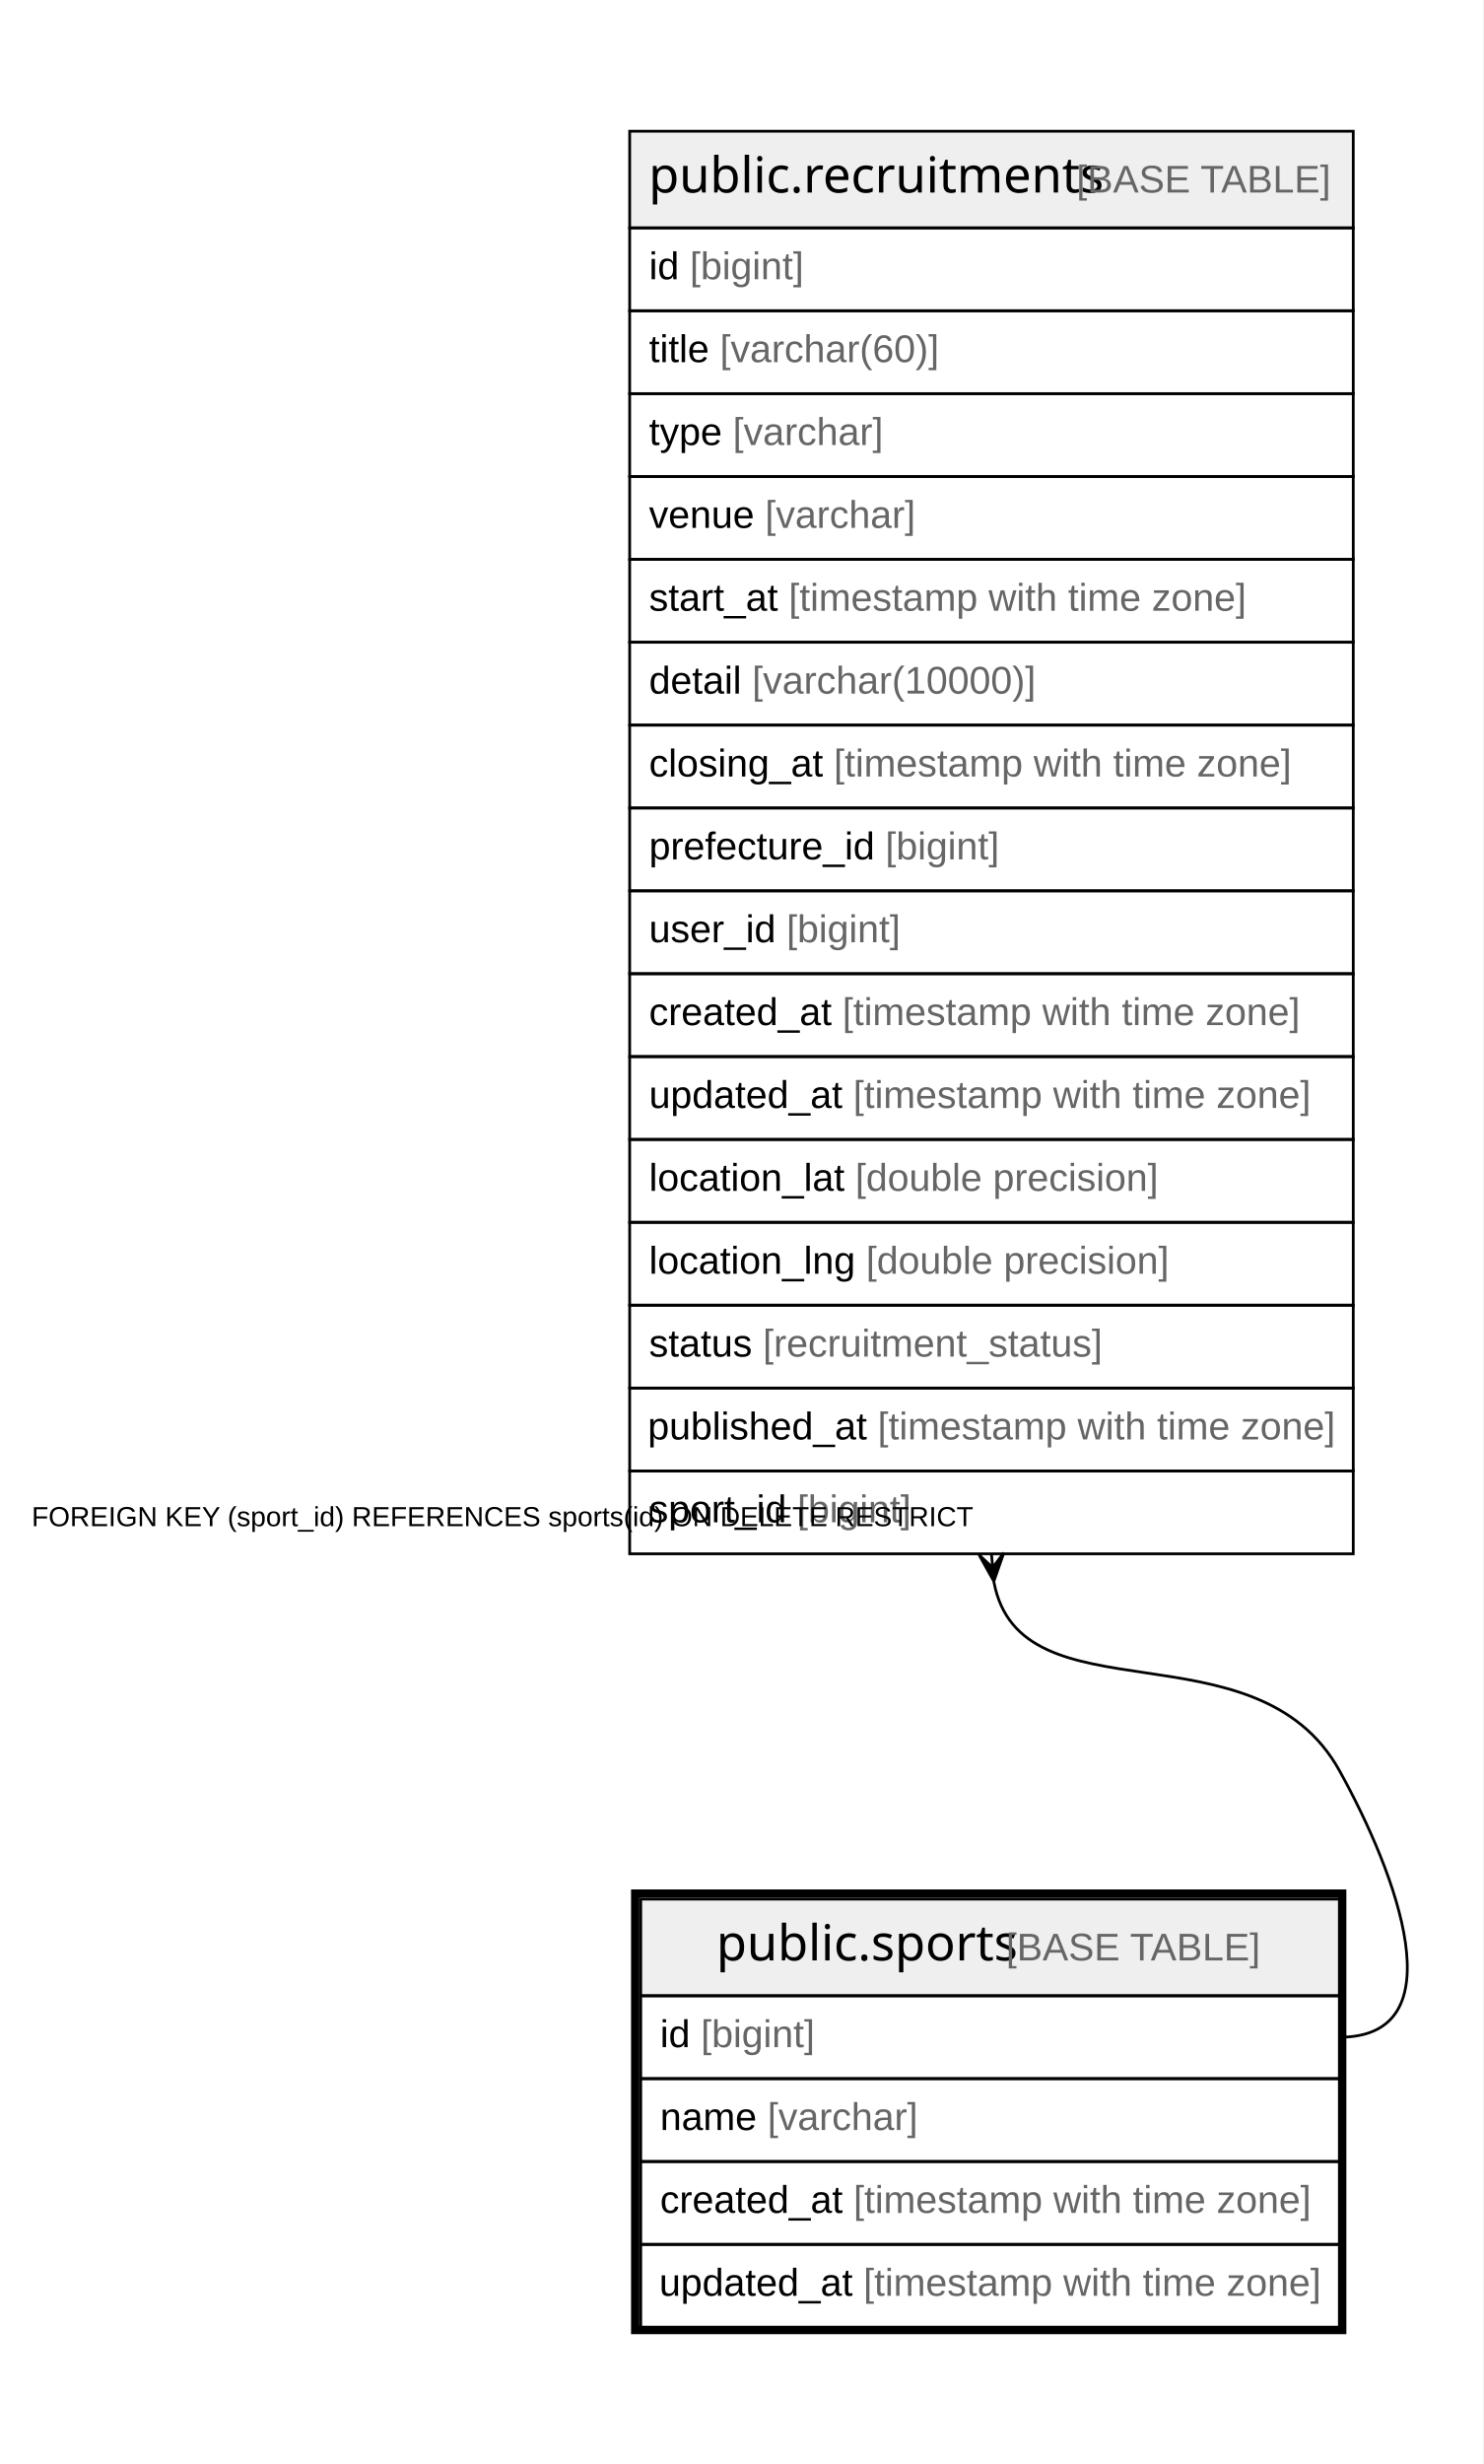
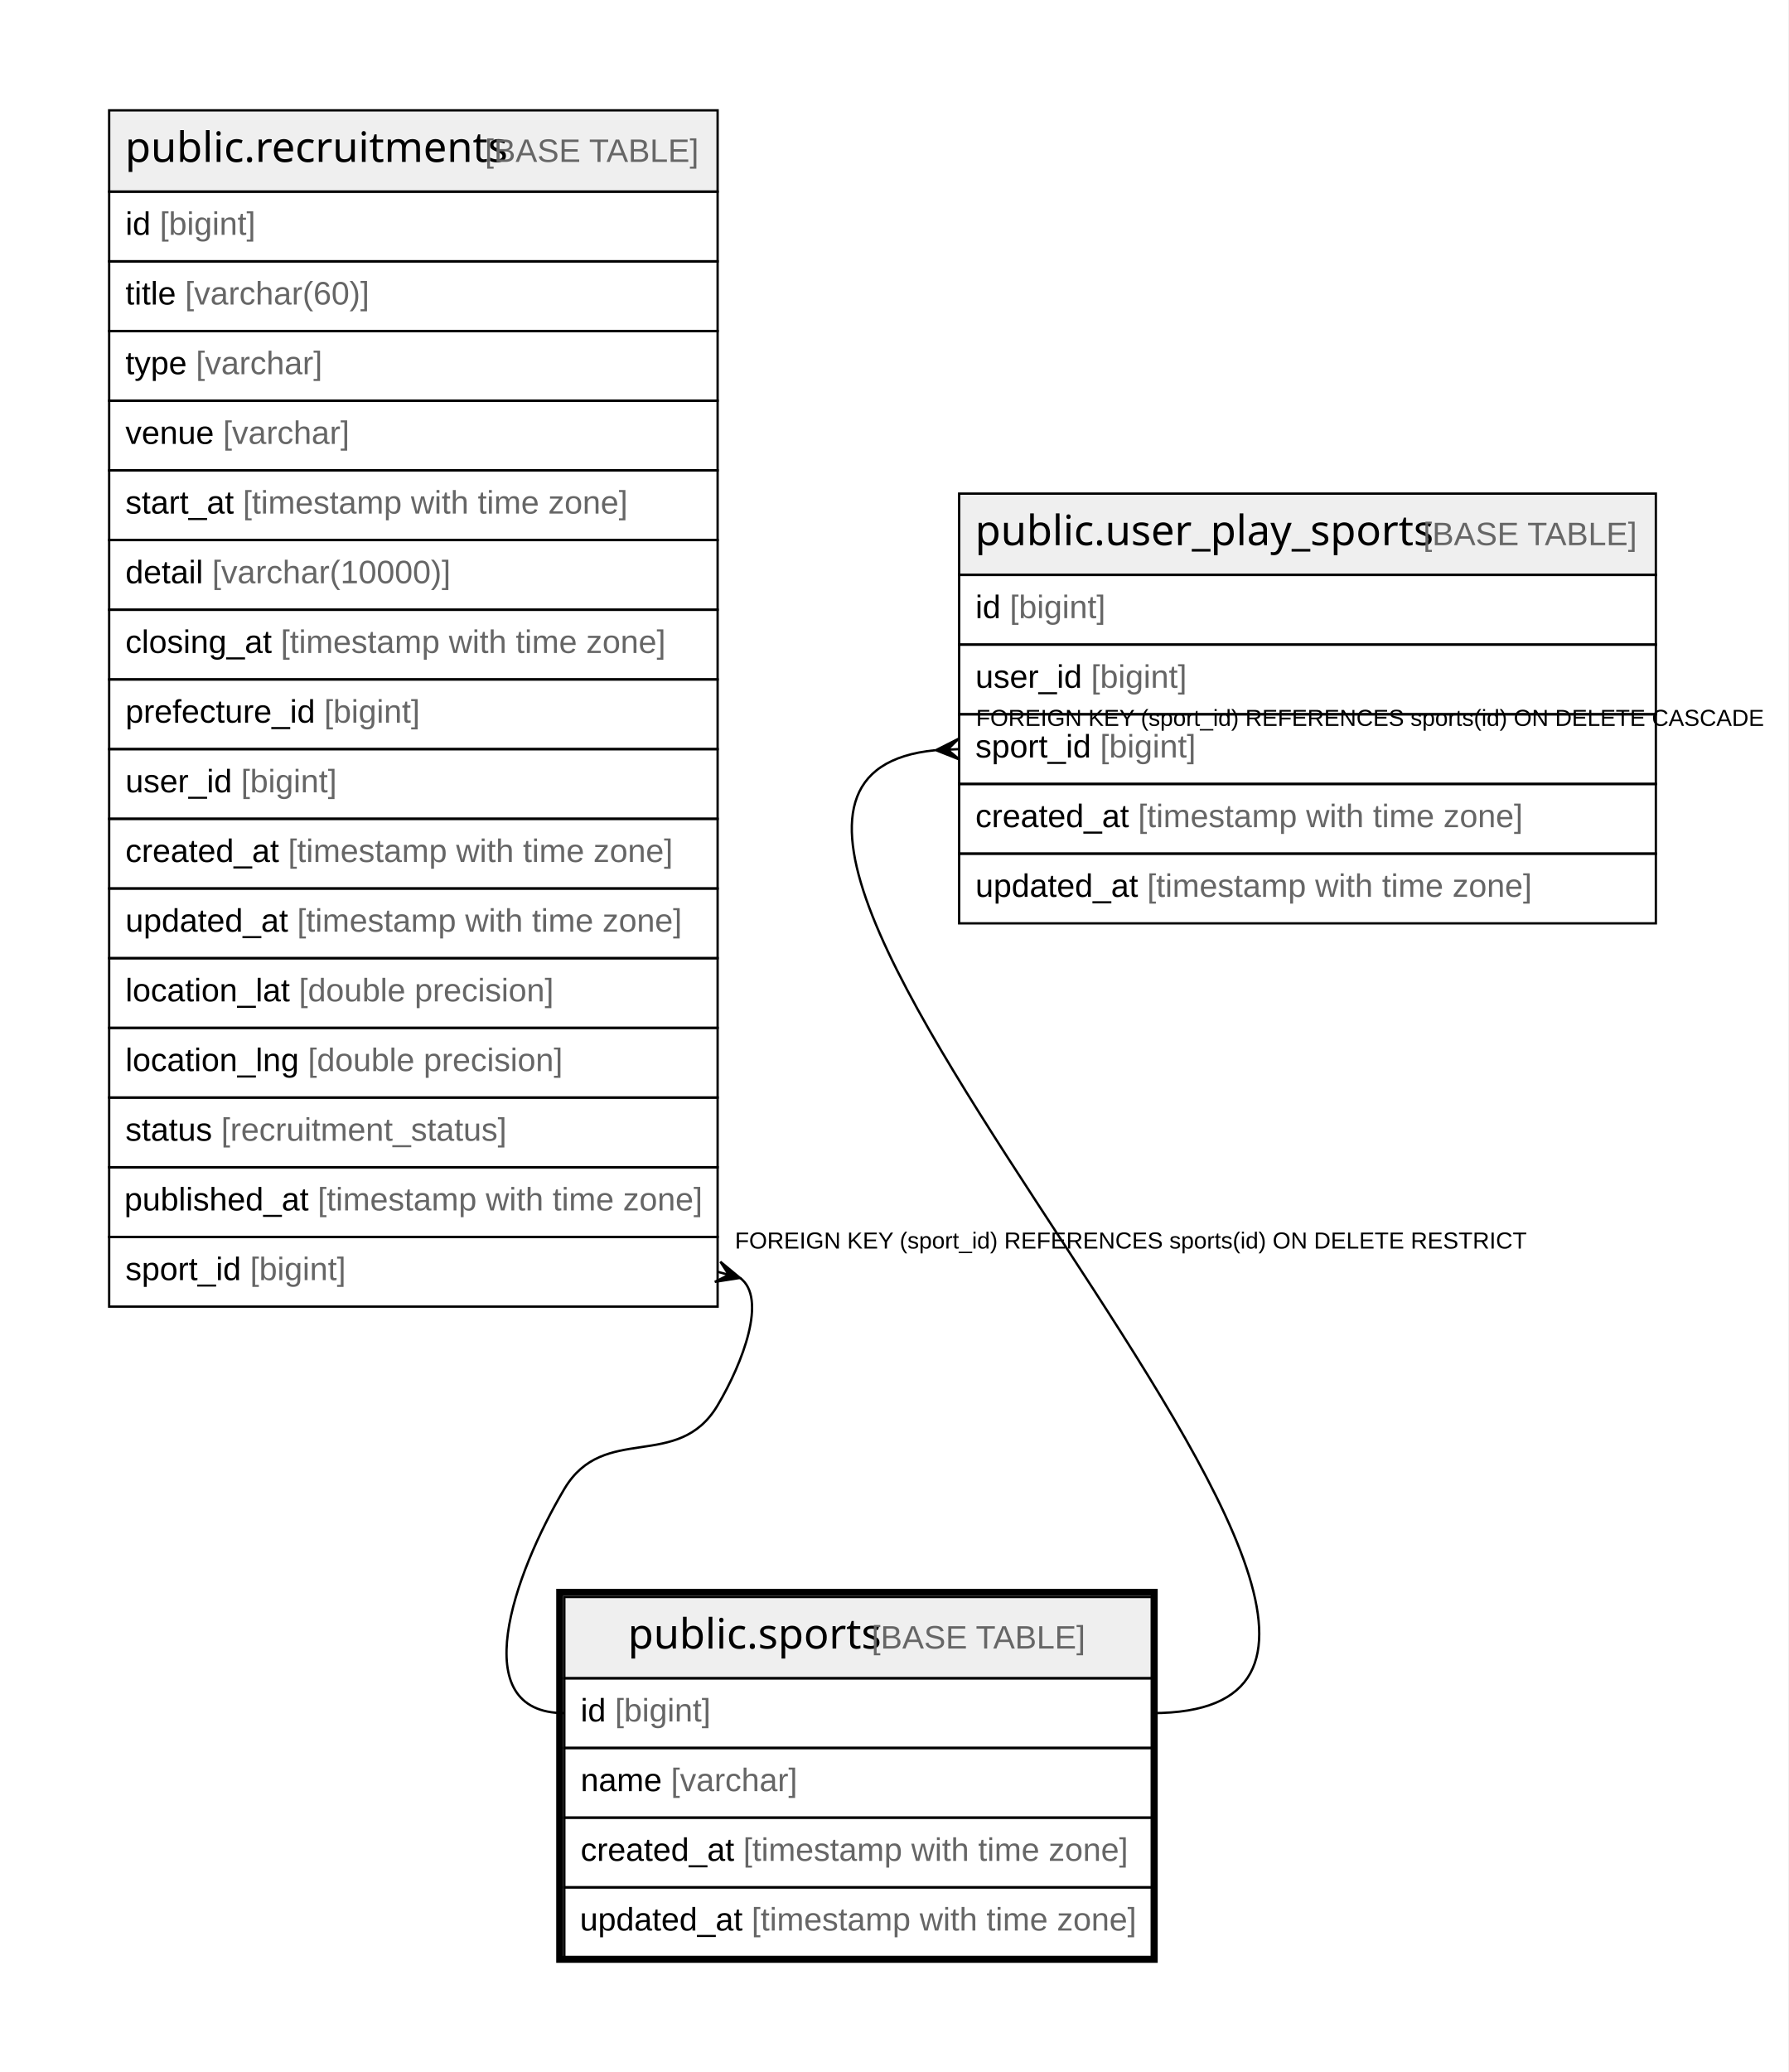
- <svg xmlns="http://www.w3.org/2000/svg" width="537pt" height="892pt" viewBox="0.00 0.00 537.00 892.00">
+ <svg xmlns="http://www.w3.org/2000/svg" width="770pt" height="892pt" viewBox="0.00 0.00 770.00 892.00">
  <g id="graph0" class="graph" transform="scale(1 1) rotate(0) translate(4 888)">
-     <polygon fill="#ffffff" stroke="transparent" points="-4,4 -4,-888 533,-888 533,4 -4,4" />
+     <polygon fill="#ffffff" stroke="transparent" points="-4,4 -4,-888 766,-888 766,4 -4,4" />
    <g id="node1" class="node">
-       <polygon fill="#efefef" stroke="transparent" points="228,-165.5 228,-200.5 481,-200.5 481,-165.5 228,-165.5" />
-       <polygon fill="none" stroke="#000000" points="228,-165.5 228,-200.5 481,-200.5 481,-165.5 228,-165.5" />
-       <text text-anchor="start" x="255.365" y="-178.3" font-family="Arial Bold" font-size="18.00" fill="#000000">public.sports</text>
-       <text text-anchor="start" x="356.381" y="-178.3" font-family="Arial" font-size="14.00" fill="#000000"> </text>
-       <text text-anchor="start" x="360.272" y="-178.3" font-family="Arial" font-size="14.00" fill="#666666">[BASE TABLE]</text>
-       <polygon fill="none" stroke="#000000" points="228,-135.5 228,-165.5 481,-165.5 481,-135.5 228,-135.5" />
-       <text text-anchor="start" x="235" y="-146.9" font-family="Arial" font-size="14.00" fill="#000000">id </text>
-       <text text-anchor="start" x="249.78" y="-146.9" font-family="Arial" font-size="14.00" fill="#666666">[bigint]</text>
-       <polygon fill="none" stroke="#000000" points="228,-105.5 228,-135.5 481,-135.5 481,-105.5 228,-105.5" />
-       <text text-anchor="start" x="235" y="-116.9" font-family="Arial" font-size="14.00" fill="#000000">name </text>
-       <text text-anchor="start" x="273.899" y="-116.9" font-family="Arial" font-size="14.00" fill="#666666">[varchar]</text>
-       <polygon fill="none" stroke="#000000" points="228,-75.5 228,-105.5 481,-105.5 481,-75.5 228,-75.5" />
-       <text text-anchor="start" x="235" y="-86.9" font-family="Arial" font-size="14.00" fill="#000000">created_at </text>
-       <text text-anchor="start" x="305.028" y="-86.9" font-family="Arial" font-size="14.00" fill="#666666">[timestamp with time zone]</text>
-       <polygon fill="none" stroke="#000000" points="228,-45.5 228,-75.5 481,-75.5 481,-45.5 228,-45.5" />
-       <text text-anchor="start" x="234.691" y="-56.9" font-family="Arial" font-size="14.00" fill="#000000">updated_at </text>
-       <text text-anchor="start" x="308.624" y="-56.9" font-family="Arial" font-size="14.00" fill="#666666">[timestamp with time zone]</text>
-       <polygon fill="none" stroke="#000000" stroke-width="3" points="226,-44.5 226,-202.5 482,-202.5 482,-44.5 226,-44.5" />
+       <polygon fill="#efefef" stroke="transparent" points="239,-165.5 239,-200.5 492,-200.5 492,-165.5 239,-165.5" />
+       <polygon fill="none" stroke="#000000" points="239,-165.5 239,-200.5 492,-200.5 492,-165.5 239,-165.5" />
+       <text text-anchor="start" x="266.365" y="-178.3" font-family="Arial Bold" font-size="18.00" fill="#000000">public.sports</text>
+       <text text-anchor="start" x="367.381" y="-178.3" font-family="Arial" font-size="14.00" fill="#000000"> </text>
+       <text text-anchor="start" x="371.272" y="-178.3" font-family="Arial" font-size="14.00" fill="#666666">[BASE TABLE]</text>
+       <polygon fill="none" stroke="#000000" points="239,-135.5 239,-165.5 492,-165.5 492,-135.5 239,-135.5" />
+       <text text-anchor="start" x="246" y="-146.9" font-family="Arial" font-size="14.00" fill="#000000">id </text>
+       <text text-anchor="start" x="260.78" y="-146.9" font-family="Arial" font-size="14.00" fill="#666666">[bigint]</text>
+       <polygon fill="none" stroke="#000000" points="239,-105.5 239,-135.5 492,-135.5 492,-105.5 239,-105.5" />
+       <text text-anchor="start" x="246" y="-116.9" font-family="Arial" font-size="14.00" fill="#000000">name </text>
+       <text text-anchor="start" x="284.899" y="-116.9" font-family="Arial" font-size="14.00" fill="#666666">[varchar]</text>
+       <polygon fill="none" stroke="#000000" points="239,-75.5 239,-105.5 492,-105.5 492,-75.5 239,-75.5" />
+       <text text-anchor="start" x="246" y="-86.9" font-family="Arial" font-size="14.00" fill="#000000">created_at </text>
+       <text text-anchor="start" x="316.028" y="-86.9" font-family="Arial" font-size="14.00" fill="#666666">[timestamp with time zone]</text>
+       <polygon fill="none" stroke="#000000" points="239,-45.5 239,-75.5 492,-75.5 492,-45.5 239,-45.5" />
+       <text text-anchor="start" x="245.691" y="-56.9" font-family="Arial" font-size="14.00" fill="#000000">updated_at </text>
+       <text text-anchor="start" x="319.624" y="-56.9" font-family="Arial" font-size="14.00" fill="#666666">[timestamp with time zone]</text>
+       <polygon fill="none" stroke="#000000" stroke-width="3" points="237,-44.5 237,-202.5 493,-202.5 493,-44.5 237,-44.5" />
    </g>
    <g id="node2" class="node">
-       <polygon fill="#efefef" stroke="transparent" points="224,-805.5 224,-840.5 486,-840.5 486,-805.5 224,-805.5" />
-       <polygon fill="none" stroke="#000000" points="224,-805.5 224,-840.5 486,-840.5 486,-805.5 224,-805.5" />
-       <text text-anchor="start" x="230.869" y="-818.3" font-family="Arial Bold" font-size="18.00" fill="#000000">public.recruitments</text>
-       <text text-anchor="start" x="381.878" y="-818.3" font-family="Arial" font-size="14.00" fill="#000000"> </text>
-       <text text-anchor="start" x="385.768" y="-818.3" font-family="Arial" font-size="14.00" fill="#666666">[BASE TABLE]</text>
-       <polygon fill="none" stroke="#000000" points="224,-775.5 224,-805.5 486,-805.5 486,-775.5 224,-775.5" />
-       <text text-anchor="start" x="231" y="-786.9" font-family="Arial" font-size="14.00" fill="#000000">id </text>
-       <text text-anchor="start" x="245.78" y="-786.9" font-family="Arial" font-size="14.00" fill="#666666">[bigint]</text>
-       <polygon fill="none" stroke="#000000" points="224,-745.5 224,-775.5 486,-775.5 486,-745.5 224,-745.5" />
-       <text text-anchor="start" x="231" y="-756.9" font-family="Arial" font-size="14.00" fill="#000000">title </text>
-       <text text-anchor="start" x="256.668" y="-756.9" font-family="Arial" font-size="14.00" fill="#666666">[varchar(60)]</text>
-       <polygon fill="none" stroke="#000000" points="224,-715.5 224,-745.5 486,-745.5 486,-715.5 224,-715.5" />
-       <text text-anchor="start" x="231" y="-726.9" font-family="Arial" font-size="14.00" fill="#000000">type </text>
-       <text text-anchor="start" x="261.346" y="-726.9" font-family="Arial" font-size="14.00" fill="#666666">[varchar]</text>
-       <polygon fill="none" stroke="#000000" points="224,-685.5 224,-715.5 486,-715.5 486,-685.5 224,-685.5" />
-       <text text-anchor="start" x="231" y="-696.9" font-family="Arial" font-size="14.00" fill="#000000">venue </text>
-       <text text-anchor="start" x="273.021" y="-696.9" font-family="Arial" font-size="14.00" fill="#666666">[varchar]</text>
-       <polygon fill="none" stroke="#000000" points="224,-655.5 224,-685.5 486,-685.5 486,-655.5 224,-655.5" />
-       <text text-anchor="start" x="231" y="-666.9" font-family="Arial" font-size="14.00" fill="#000000">start_at </text>
-       <text text-anchor="start" x="281.571" y="-666.9" font-family="Arial" font-size="14.00" fill="#666666">[timestamp with time zone]</text>
-       <polygon fill="none" stroke="#000000" points="224,-625.5 224,-655.5 486,-655.5 486,-625.5 224,-625.5" />
-       <text text-anchor="start" x="231" y="-636.9" font-family="Arial" font-size="14.00" fill="#000000">detail </text>
-       <text text-anchor="start" x="268.342" y="-636.9" font-family="Arial" font-size="14.00" fill="#666666">[varchar(10000)]</text>
-       <polygon fill="none" stroke="#000000" points="224,-595.5 224,-625.5 486,-625.5 486,-595.5 224,-595.5" />
-       <text text-anchor="start" x="231" y="-606.9" font-family="Arial" font-size="14.00" fill="#000000">closing_at </text>
-       <text text-anchor="start" x="297.907" y="-606.9" font-family="Arial" font-size="14.00" fill="#666666">[timestamp with time zone]</text>
-       <polygon fill="none" stroke="#000000" points="224,-565.5 224,-595.5 486,-595.5 486,-565.5 224,-565.5" />
-       <text text-anchor="start" x="231" y="-576.9" font-family="Arial" font-size="14.00" fill="#000000">prefecture_id </text>
-       <text text-anchor="start" x="316.578" y="-576.9" font-family="Arial" font-size="14.00" fill="#666666">[bigint]</text>
-       <polygon fill="none" stroke="#000000" points="224,-535.5 224,-565.5 486,-565.5 486,-535.5 224,-535.5" />
-       <text text-anchor="start" x="231" y="-546.9" font-family="Arial" font-size="14.00" fill="#000000">user_id </text>
-       <text text-anchor="start" x="280.788" y="-546.9" font-family="Arial" font-size="14.00" fill="#666666">[bigint]</text>
-       <polygon fill="none" stroke="#000000" points="224,-505.5 224,-535.5 486,-535.5 486,-505.5 224,-505.5" />
-       <text text-anchor="start" x="231" y="-516.9" font-family="Arial" font-size="14.00" fill="#000000">created_at </text>
-       <text text-anchor="start" x="301.028" y="-516.9" font-family="Arial" font-size="14.00" fill="#666666">[timestamp with time zone]</text>
-       <polygon fill="none" stroke="#000000" points="224,-475.5 224,-505.5 486,-505.5 486,-475.5 224,-475.5" />
-       <text text-anchor="start" x="231" y="-486.9" font-family="Arial" font-size="14.00" fill="#000000">updated_at </text>
-       <text text-anchor="start" x="304.933" y="-486.9" font-family="Arial" font-size="14.00" fill="#666666">[timestamp with time zone]</text>
-       <polygon fill="none" stroke="#000000" points="224,-445.5 224,-475.5 486,-475.5 486,-445.5 224,-445.5" />
-       <text text-anchor="start" x="231" y="-456.9" font-family="Arial" font-size="14.00" fill="#000000">location_lat </text>
-       <text text-anchor="start" x="305.687" y="-456.9" font-family="Arial" font-size="14.00" fill="#666666">[double precision]</text>
-       <polygon fill="none" stroke="#000000" points="224,-415.5 224,-445.5 486,-445.5 486,-415.5 224,-415.5" />
-       <text text-anchor="start" x="231" y="-426.9" font-family="Arial" font-size="14.00" fill="#000000">location_lng </text>
-       <text text-anchor="start" x="309.579" y="-426.9" font-family="Arial" font-size="14.00" fill="#666666">[double precision]</text>
-       <polygon fill="none" stroke="#000000" points="224,-385.5 224,-415.5 486,-415.5 486,-385.5 224,-385.5" />
-       <text text-anchor="start" x="231" y="-396.9" font-family="Arial" font-size="14.00" fill="#000000">status </text>
-       <text text-anchor="start" x="272.237" y="-396.9" font-family="Arial" font-size="14.00" fill="#666666">[recruitment_status]</text>
-       <polygon fill="none" stroke="#000000" points="224,-355.5 224,-385.5 486,-385.5 486,-355.5 224,-355.5" />
-       <text text-anchor="start" x="230.53" y="-366.9" font-family="Arial" font-size="14.00" fill="#000000">published_at </text>
-       <text text-anchor="start" x="313.785" y="-366.9" font-family="Arial" font-size="14.00" fill="#666666">[timestamp with time zone]</text>
-       <polygon fill="none" stroke="#000000" points="224,-325.5 224,-355.5 486,-355.5 486,-325.5 224,-325.5" />
-       <text text-anchor="start" x="231" y="-336.9" font-family="Arial" font-size="14.00" fill="#000000">sport_id </text>
-       <text text-anchor="start" x="284.679" y="-336.9" font-family="Arial" font-size="14.00" fill="#666666">[bigint]</text>
+       <polygon fill="#efefef" stroke="transparent" points="43,-805.5 43,-840.5 305,-840.5 305,-805.5 43,-805.5" />
+       <polygon fill="none" stroke="#000000" points="43,-805.5 43,-840.5 305,-840.5 305,-805.5 43,-805.5" />
+       <text text-anchor="start" x="49.868" y="-818.3" font-family="Arial Bold" font-size="18.00" fill="#000000">public.recruitments</text>
+       <text text-anchor="start" x="200.878" y="-818.3" font-family="Arial" font-size="14.00" fill="#000000"> </text>
+       <text text-anchor="start" x="204.768" y="-818.3" font-family="Arial" font-size="14.00" fill="#666666">[BASE TABLE]</text>
+       <polygon fill="none" stroke="#000000" points="43,-775.5 43,-805.5 305,-805.5 305,-775.5 43,-775.5" />
+       <text text-anchor="start" x="50" y="-786.9" font-family="Arial" font-size="14.00" fill="#000000">id </text>
+       <text text-anchor="start" x="64.78" y="-786.9" font-family="Arial" font-size="14.00" fill="#666666">[bigint]</text>
+       <polygon fill="none" stroke="#000000" points="43,-745.5 43,-775.5 305,-775.5 305,-745.5 43,-745.5" />
+       <text text-anchor="start" x="50" y="-756.9" font-family="Arial" font-size="14.00" fill="#000000">title </text>
+       <text text-anchor="start" x="75.668" y="-756.9" font-family="Arial" font-size="14.00" fill="#666666">[varchar(60)]</text>
+       <polygon fill="none" stroke="#000000" points="43,-715.5 43,-745.5 305,-745.5 305,-715.5 43,-715.5" />
+       <text text-anchor="start" x="50" y="-726.9" font-family="Arial" font-size="14.00" fill="#000000">type </text>
+       <text text-anchor="start" x="80.346" y="-726.9" font-family="Arial" font-size="14.00" fill="#666666">[varchar]</text>
+       <polygon fill="none" stroke="#000000" points="43,-685.5 43,-715.5 305,-715.5 305,-685.5 43,-685.5" />
+       <text text-anchor="start" x="50" y="-696.9" font-family="Arial" font-size="14.00" fill="#000000">venue </text>
+       <text text-anchor="start" x="92.021" y="-696.9" font-family="Arial" font-size="14.00" fill="#666666">[varchar]</text>
+       <polygon fill="none" stroke="#000000" points="43,-655.5 43,-685.5 305,-685.5 305,-655.5 43,-655.5" />
+       <text text-anchor="start" x="50" y="-666.9" font-family="Arial" font-size="14.00" fill="#000000">start_at </text>
+       <text text-anchor="start" x="100.571" y="-666.9" font-family="Arial" font-size="14.00" fill="#666666">[timestamp with time zone]</text>
+       <polygon fill="none" stroke="#000000" points="43,-625.5 43,-655.5 305,-655.5 305,-625.5 43,-625.5" />
+       <text text-anchor="start" x="50" y="-636.9" font-family="Arial" font-size="14.00" fill="#000000">detail </text>
+       <text text-anchor="start" x="87.342" y="-636.9" font-family="Arial" font-size="14.00" fill="#666666">[varchar(10000)]</text>
+       <polygon fill="none" stroke="#000000" points="43,-595.5 43,-625.5 305,-625.5 305,-595.5 43,-595.5" />
+       <text text-anchor="start" x="50" y="-606.9" font-family="Arial" font-size="14.00" fill="#000000">closing_at </text>
+       <text text-anchor="start" x="116.907" y="-606.9" font-family="Arial" font-size="14.00" fill="#666666">[timestamp with time zone]</text>
+       <polygon fill="none" stroke="#000000" points="43,-565.5 43,-595.5 305,-595.5 305,-565.5 43,-565.5" />
+       <text text-anchor="start" x="50" y="-576.9" font-family="Arial" font-size="14.00" fill="#000000">prefecture_id </text>
+       <text text-anchor="start" x="135.578" y="-576.9" font-family="Arial" font-size="14.00" fill="#666666">[bigint]</text>
+       <polygon fill="none" stroke="#000000" points="43,-535.5 43,-565.5 305,-565.5 305,-535.5 43,-535.5" />
+       <text text-anchor="start" x="50" y="-546.9" font-family="Arial" font-size="14.00" fill="#000000">user_id </text>
+       <text text-anchor="start" x="99.788" y="-546.9" font-family="Arial" font-size="14.00" fill="#666666">[bigint]</text>
+       <polygon fill="none" stroke="#000000" points="43,-505.5 43,-535.5 305,-535.5 305,-505.5 43,-505.5" />
+       <text text-anchor="start" x="50" y="-516.9" font-family="Arial" font-size="14.00" fill="#000000">created_at </text>
+       <text text-anchor="start" x="120.028" y="-516.9" font-family="Arial" font-size="14.00" fill="#666666">[timestamp with time zone]</text>
+       <polygon fill="none" stroke="#000000" points="43,-475.5 43,-505.5 305,-505.5 305,-475.5 43,-475.5" />
+       <text text-anchor="start" x="50" y="-486.9" font-family="Arial" font-size="14.00" fill="#000000">updated_at </text>
+       <text text-anchor="start" x="123.933" y="-486.9" font-family="Arial" font-size="14.00" fill="#666666">[timestamp with time zone]</text>
+       <polygon fill="none" stroke="#000000" points="43,-445.5 43,-475.5 305,-475.5 305,-445.5 43,-445.5" />
+       <text text-anchor="start" x="50" y="-456.9" font-family="Arial" font-size="14.00" fill="#000000">location_lat </text>
+       <text text-anchor="start" x="124.687" y="-456.9" font-family="Arial" font-size="14.00" fill="#666666">[double precision]</text>
+       <polygon fill="none" stroke="#000000" points="43,-415.5 43,-445.5 305,-445.5 305,-415.5 43,-415.5" />
+       <text text-anchor="start" x="50" y="-426.9" font-family="Arial" font-size="14.00" fill="#000000">location_lng </text>
+       <text text-anchor="start" x="128.579" y="-426.9" font-family="Arial" font-size="14.00" fill="#666666">[double precision]</text>
+       <polygon fill="none" stroke="#000000" points="43,-385.5 43,-415.5 305,-415.5 305,-385.5 43,-385.5" />
+       <text text-anchor="start" x="50" y="-396.9" font-family="Arial" font-size="14.00" fill="#000000">status </text>
+       <text text-anchor="start" x="91.237" y="-396.9" font-family="Arial" font-size="14.00" fill="#666666">[recruitment_status]</text>
+       <polygon fill="none" stroke="#000000" points="43,-355.5 43,-385.5 305,-385.5 305,-355.5 43,-355.5" />
+       <text text-anchor="start" x="49.53" y="-366.9" font-family="Arial" font-size="14.00" fill="#000000">published_at </text>
+       <text text-anchor="start" x="132.785" y="-366.9" font-family="Arial" font-size="14.00" fill="#666666">[timestamp with time zone]</text>
+       <polygon fill="none" stroke="#000000" points="43,-325.5 43,-355.5 305,-355.5 305,-325.5 43,-325.5" />
+       <text text-anchor="start" x="50" y="-336.9" font-family="Arial" font-size="14.00" fill="#000000">sport_id </text>
+       <text text-anchor="start" x="103.679" y="-336.9" font-family="Arial" font-size="14.00" fill="#666666">[bigint]</text>
    </g>
    <g id="edge1" class="edge">
-       <path fill="none" stroke="#000000" d="M355.876,-315.32C365.447,-264.307 450.788,-301.418 481,-247 501.818,-209.502 523.889,-150.5 481,-150.5" />
-       <polygon fill="#000000" stroke="#000000" points="355.858,-315.537 350.517,-325.114 355.429,-320.518 355,-325.5 355,-325.5 355,-325.5 355.429,-320.518 359.483,-325.886 355.858,-315.537 355.858,-315.537" />
-       <text text-anchor="start" x="7.445" y="-335.5" font-family="Arial" font-size="10.00" fill="#000000">FOREIGN KEY (sport_id) REFERENCES sports(id) ON DELETE RESTRICT</text>
+       <path fill="none" stroke="#000000" d="M314.67,-337.848C326.436,-329.208 315.905,-301.37 305,-283 287.944,-254.268 256.056,-275.732 239,-247 217.107,-210.12 196.111,-150.5 239,-150.5" />
+       <polygon fill="#000000" stroke="#000000" points="314.644,-337.855 303.81,-336.16 309.822,-339.178 305,-340.5 305,-340.5 305,-340.5 309.822,-339.178 306.19,-344.84 314.644,-337.855 314.644,-337.855" />
+       <text text-anchor="start" x="312.445" y="-350.5" font-family="Arial" font-size="10.00" fill="#000000">FOREIGN KEY (sport_id) REFERENCES sports(id) ON DELETE RESTRICT</text>
+     </g>
+     <g id="node3" class="node">
+       <polygon fill="#efefef" stroke="transparent" points="409,-640.5 409,-675.5 709,-675.5 709,-640.5 409,-640.5" />
+       <polygon fill="none" stroke="#000000" points="409,-640.5 409,-675.5 709,-675.5 709,-640.5 409,-640.5" />
+       <text text-anchor="start" x="415.853" y="-653.3" font-family="Arial Bold" font-size="18.00" fill="#000000">public.user_play_sports</text>
+       <text text-anchor="start" x="604.893" y="-653.3" font-family="Arial" font-size="14.00" fill="#000000"> </text>
+       <text text-anchor="start" x="608.784" y="-653.3" font-family="Arial" font-size="14.00" fill="#666666">[BASE TABLE]</text>
+       <polygon fill="none" stroke="#000000" points="409,-610.5 409,-640.5 709,-640.5 709,-610.5 409,-610.5" />
+       <text text-anchor="start" x="416" y="-621.9" font-family="Arial" font-size="14.00" fill="#000000">id </text>
+       <text text-anchor="start" x="430.78" y="-621.9" font-family="Arial" font-size="14.00" fill="#666666">[bigint]</text>
+       <polygon fill="none" stroke="#000000" points="409,-580.5 409,-610.5 709,-610.5 709,-580.5 409,-580.5" />
+       <text text-anchor="start" x="416" y="-591.9" font-family="Arial" font-size="14.00" fill="#000000">user_id </text>
+       <text text-anchor="start" x="465.788" y="-591.9" font-family="Arial" font-size="14.00" fill="#666666">[bigint]</text>
+       <polygon fill="none" stroke="#000000" points="409,-550.5 409,-580.5 709,-580.5 709,-550.5 409,-550.5" />
+       <text text-anchor="start" x="416" y="-561.9" font-family="Arial" font-size="14.00" fill="#000000">sport_id </text>
+       <text text-anchor="start" x="469.679" y="-561.9" font-family="Arial" font-size="14.00" fill="#666666">[bigint]</text>
+       <polygon fill="none" stroke="#000000" points="409,-520.5 409,-550.5 709,-550.5 709,-520.5 409,-520.5" />
+       <text text-anchor="start" x="416" y="-531.9" font-family="Arial" font-size="14.00" fill="#000000">created_at </text>
+       <text text-anchor="start" x="486.028" y="-531.9" font-family="Arial" font-size="14.00" fill="#666666">[timestamp with time zone]</text>
+       <polygon fill="none" stroke="#000000" points="409,-490.5 409,-520.5 709,-520.5 709,-490.5 409,-490.5" />
+       <text text-anchor="start" x="416" y="-501.9" font-family="Arial" font-size="14.00" fill="#000000">updated_at </text>
+       <text text-anchor="start" x="489.933" y="-501.9" font-family="Arial" font-size="14.00" fill="#666666">[timestamp with time zone]</text>
+     </g>
+     <g id="edge2" class="edge">
+       <path fill="none" stroke="#000000" d="M398.71,-565.031C238.593,-549.447 676.423,-150.5 492,-150.5" />
+       <polygon fill="#000000" stroke="#000000" points="399.01,-565.045 408.795,-569.995 404.005,-565.272 409,-565.5 409,-565.5 409,-565.5 404.005,-565.272 409.205,-561.005 399.01,-565.045 399.01,-565.045" />
+       <text text-anchor="start" x="416.274" y="-575.5" font-family="Arial" font-size="10.00" fill="#000000">FOREIGN KEY (sport_id) REFERENCES sports(id) ON DELETE CASCADE</text>
    </g>
  </g>
</svg>
